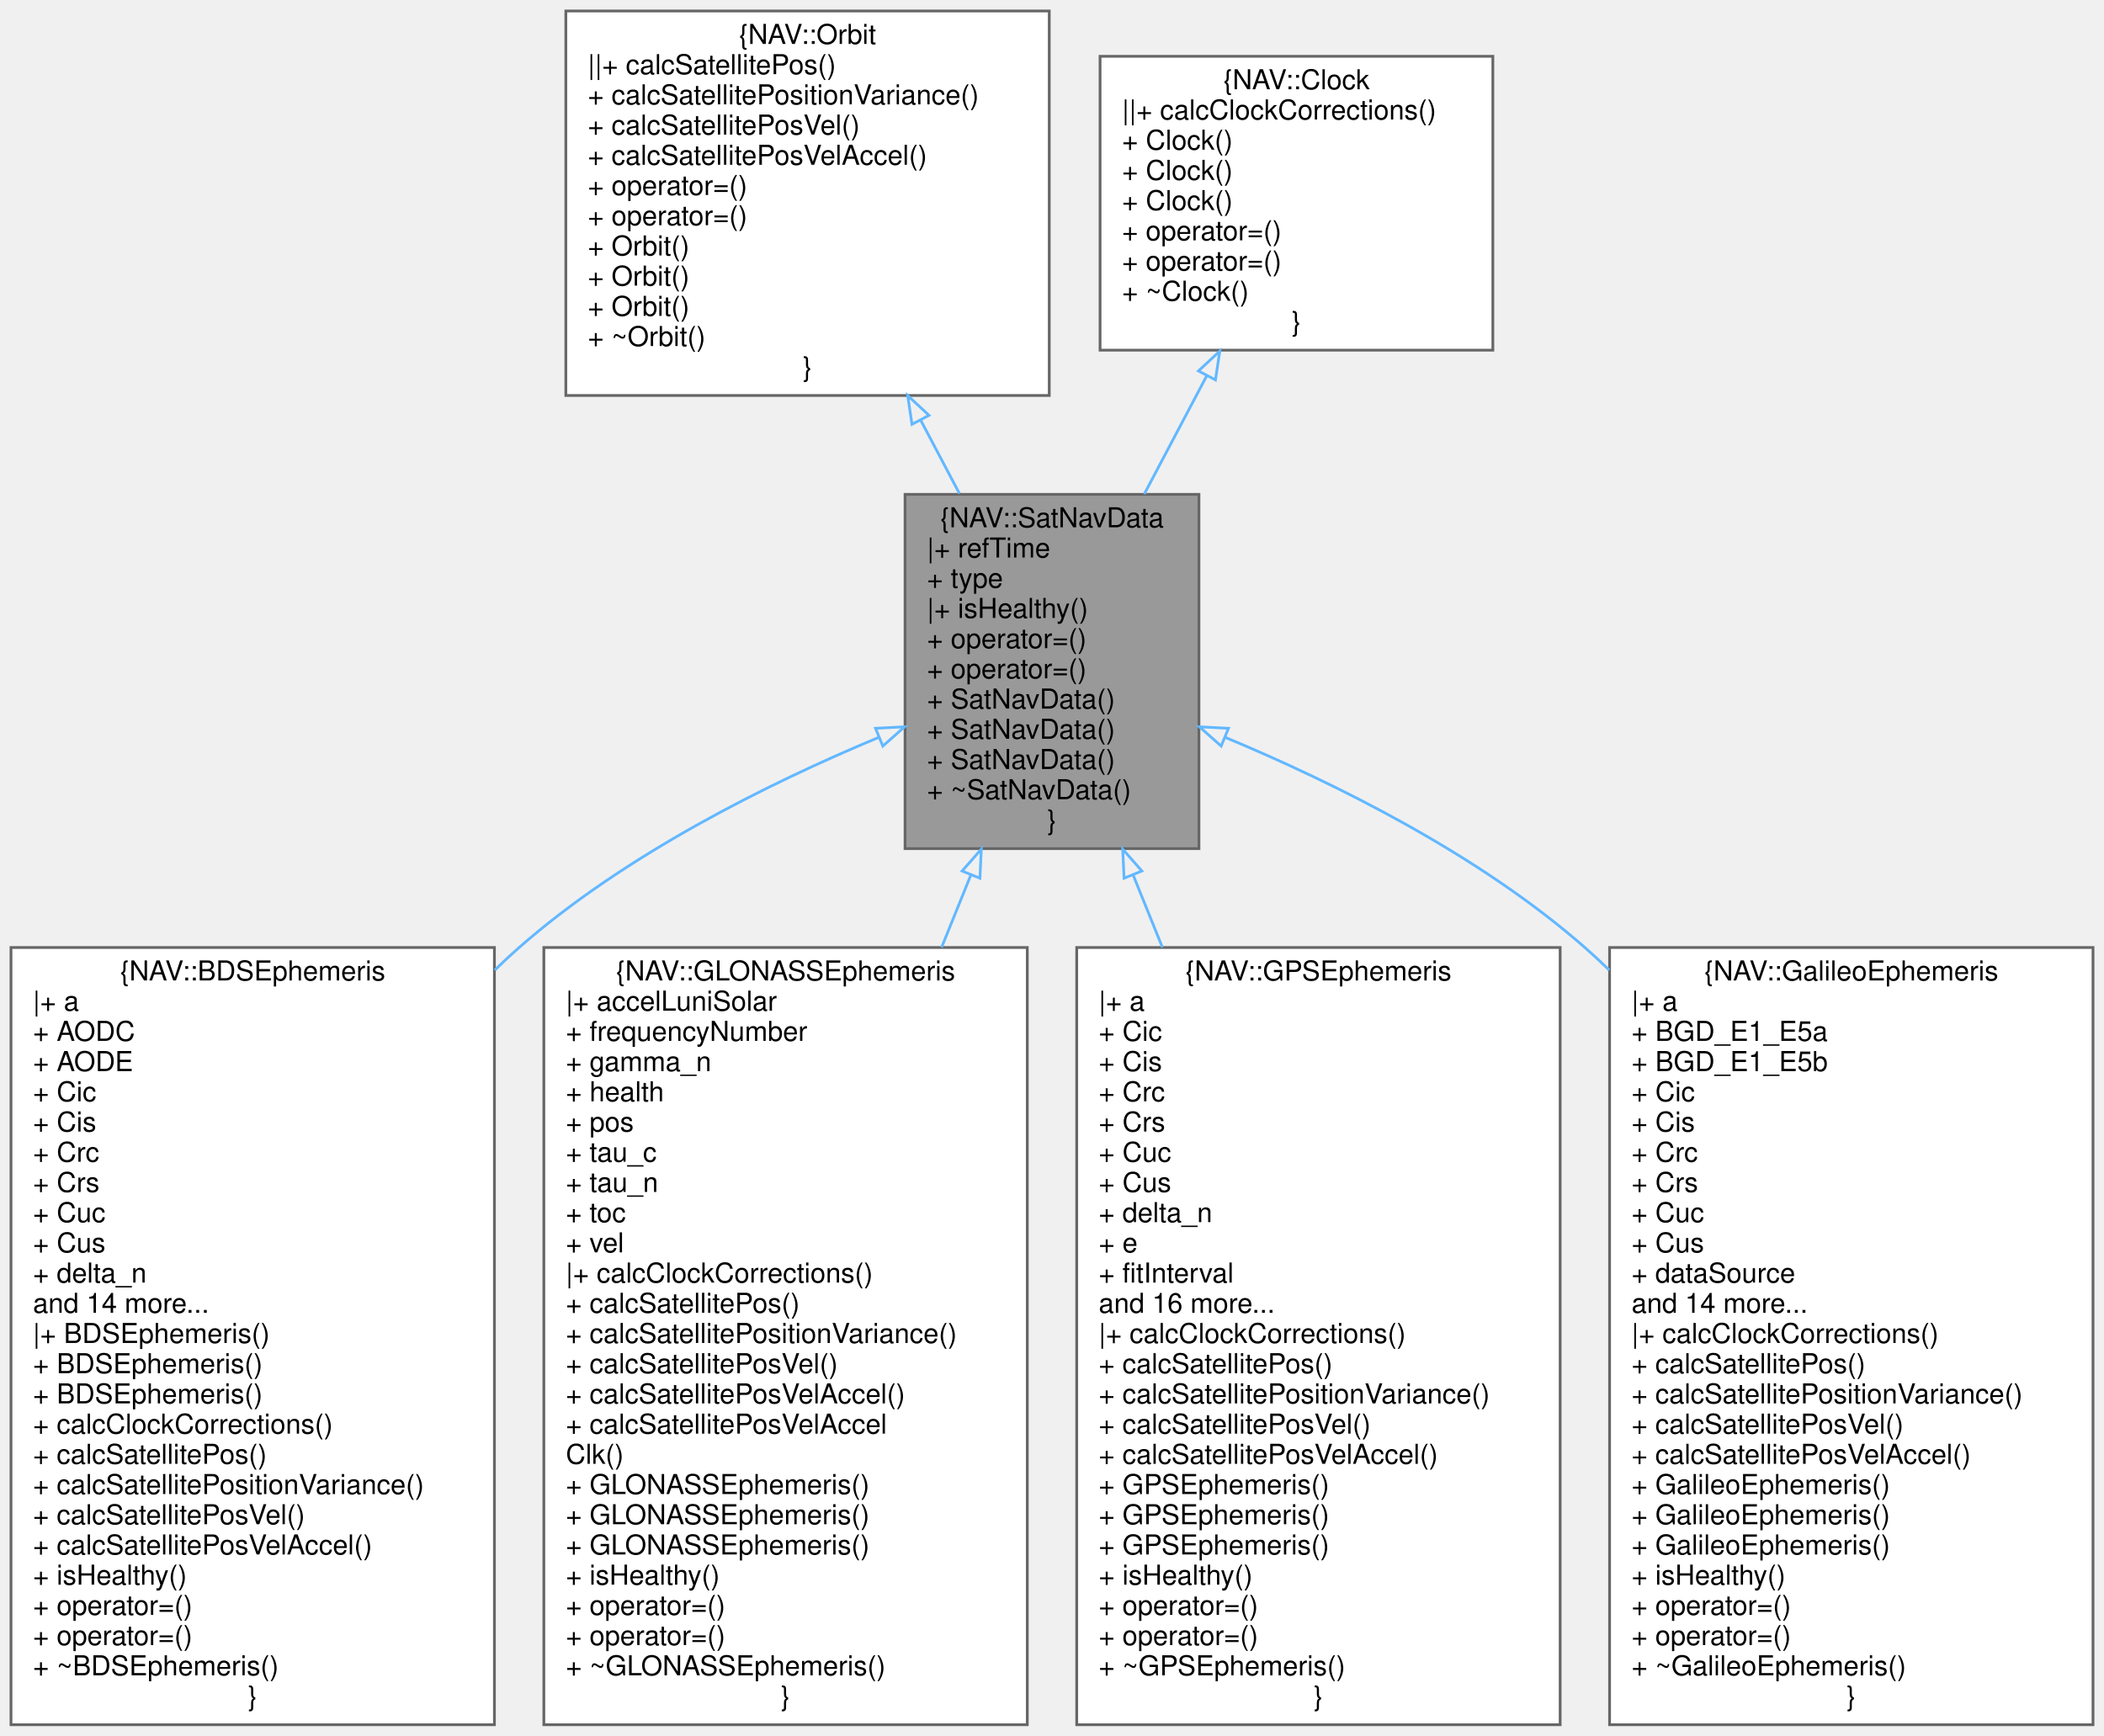
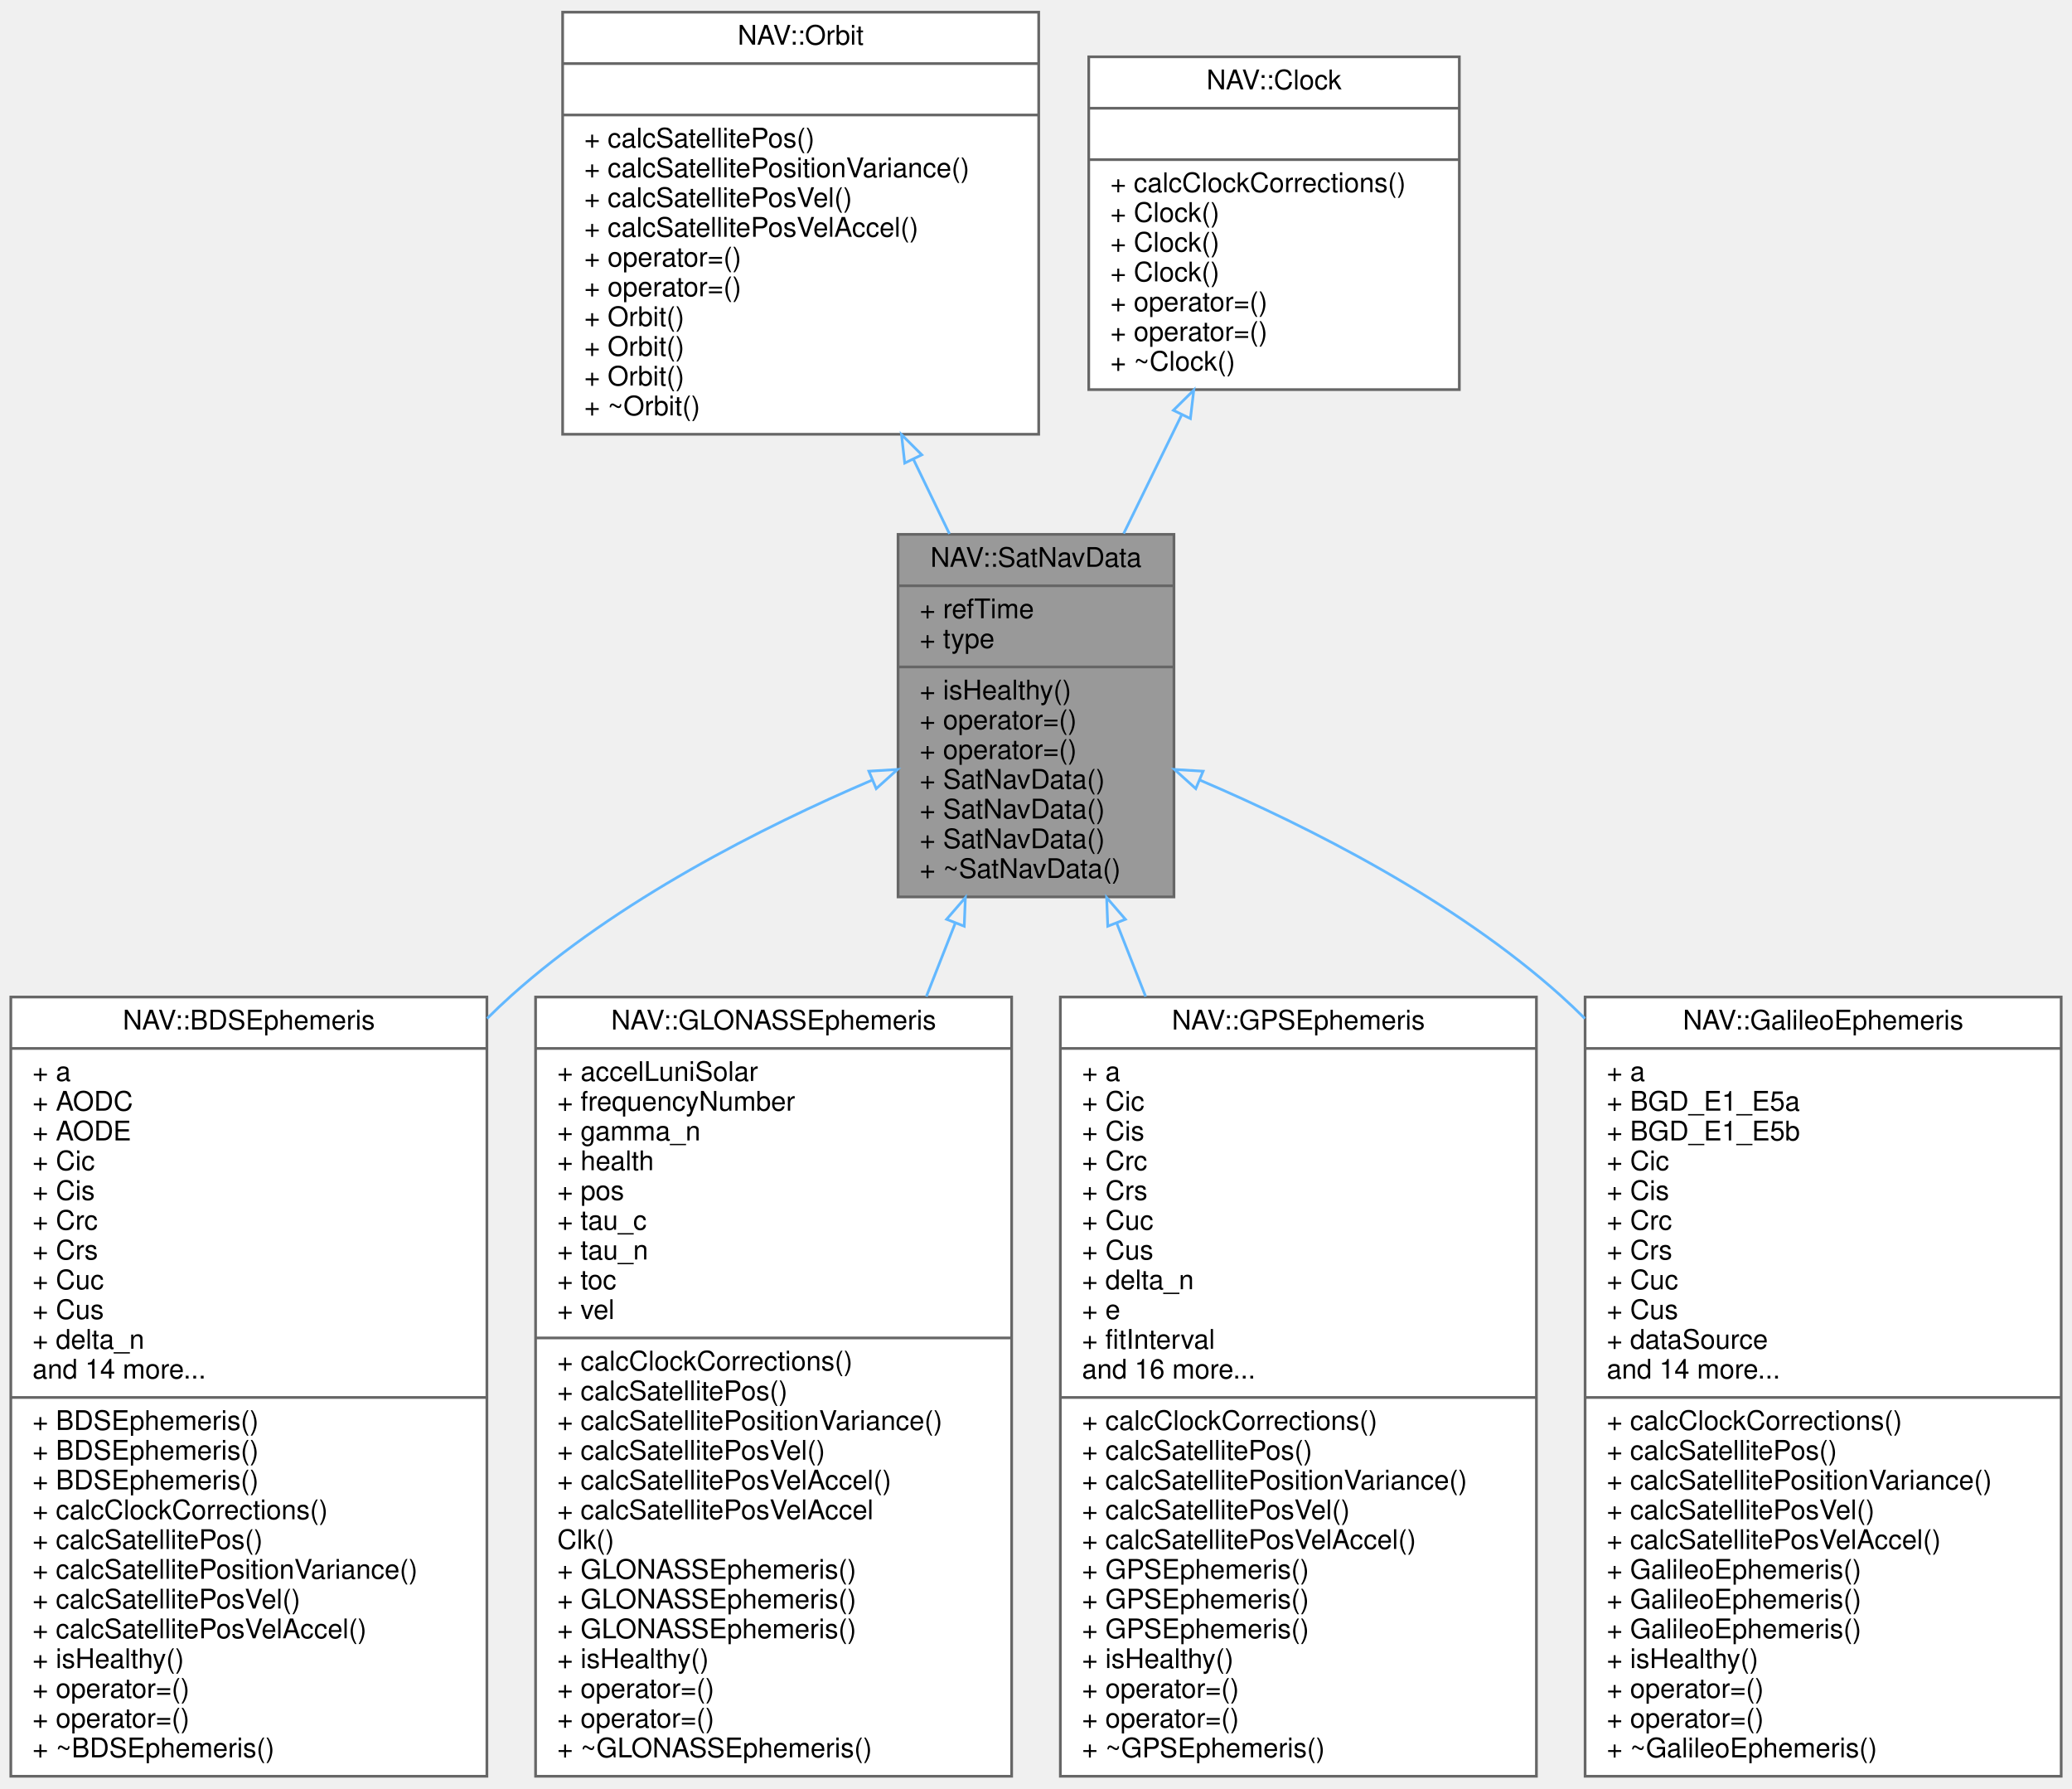
- <svg xmlns="http://www.w3.org/2000/svg" xmlns:xlink="http://www.w3.org/1999/xlink" width="766pt" height="632pt" viewBox="0.00 0.00 766.00 632.00">
-   <g id="graph0" class="graph" transform="scale(1 1) rotate(0) translate(4 628)">
+ <svg xmlns="http://www.w3.org/2000/svg" xmlns:xlink="http://www.w3.org/1999/xlink" width="766pt" height="661pt" viewBox="0.00 0.00 766.00 661.00">
+   <g id="graph0" class="graph" transform="scale(1 1) rotate(0) translate(4 657)">
    <g id="node1" class="node">
      <g id="a_node1">
        <a xlink:title="Satellite Navigation data (to calculate SatNavData and clock)">
-           <polygon fill="#999999" stroke="#666666" points="432.5,-448 325.5,-448 325.5,-319 432.5,-319 432.5,-448" />
-           <text text-anchor="middle" x="379" y="-436" font-family="Helvetica,sans-Serif" font-size="10.00">{NAV::SatNavData</text>
-           <text text-anchor="start" x="333.5" y="-425" font-family="Helvetica,sans-Serif" font-size="10.00">|+ refTime</text>
-           <text text-anchor="start" x="333.5" y="-414" font-family="Helvetica,sans-Serif" font-size="10.00">+ type</text>
-           <text text-anchor="start" x="333.5" y="-403" font-family="Helvetica,sans-Serif" font-size="10.00">|+ isHealthy()</text>
-           <text text-anchor="start" x="333.5" y="-392" font-family="Helvetica,sans-Serif" font-size="10.00">+ operator=()</text>
-           <text text-anchor="start" x="333.5" y="-381" font-family="Helvetica,sans-Serif" font-size="10.00">+ operator=()</text>
-           <text text-anchor="start" x="333.5" y="-370" font-family="Helvetica,sans-Serif" font-size="10.00">+ SatNavData()</text>
-           <text text-anchor="start" x="333.5" y="-359" font-family="Helvetica,sans-Serif" font-size="10.00">+ SatNavData()</text>
-           <text text-anchor="start" x="333.5" y="-348" font-family="Helvetica,sans-Serif" font-size="10.00">+ SatNavData()</text>
-           <text text-anchor="start" x="333.5" y="-337" font-family="Helvetica,sans-Serif" font-size="10.00">+ ~SatNavData()</text>
-           <text text-anchor="middle" x="379" y="-326" font-family="Helvetica,sans-Serif" font-size="10.00">}</text>
+           <polygon fill="#999999" stroke="#666666" points="328,-325.5 328,-459.5 430,-459.5 430,-325.5 328,-325.5" />
+           <text text-anchor="middle" x="379" y="-447.5" font-family="Helvetica,sans-Serif" font-size="10.00">NAV::SatNavData</text>
+           <polyline fill="none" stroke="#666666" points="328,-440.5 430,-440.5 " />
+           <text text-anchor="start" x="336" y="-428.5" font-family="Helvetica,sans-Serif" font-size="10.00">+ refTime</text>
+           <text text-anchor="start" x="336" y="-417.5" font-family="Helvetica,sans-Serif" font-size="10.00">+ type</text>
+           <polyline fill="none" stroke="#666666" points="328,-410.5 430,-410.5 " />
+           <text text-anchor="start" x="336" y="-398.5" font-family="Helvetica,sans-Serif" font-size="10.00">+ isHealthy()</text>
+           <text text-anchor="start" x="336" y="-387.5" font-family="Helvetica,sans-Serif" font-size="10.00">+ operator=()</text>
+           <text text-anchor="start" x="336" y="-376.5" font-family="Helvetica,sans-Serif" font-size="10.00">+ operator=()</text>
+           <text text-anchor="start" x="336" y="-365.5" font-family="Helvetica,sans-Serif" font-size="10.00">+ SatNavData()</text>
+           <text text-anchor="start" x="336" y="-354.5" font-family="Helvetica,sans-Serif" font-size="10.00">+ SatNavData()</text>
+           <text text-anchor="start" x="336" y="-343.5" font-family="Helvetica,sans-Serif" font-size="10.00">+ SatNavData()</text>
+           <text text-anchor="start" x="336" y="-332.5" font-family="Helvetica,sans-Serif" font-size="10.00">+ ~SatNavData()</text>
        </a>
      </g>
    </g>
    <g id="node4" class="node">
      <g id="a_node4">
        <a xlink:href="classNAV_1_1BDSEphemeris.html" target="_top" xlink:title="Broadcasted ephemeris message data.">
-           <polygon fill="white" stroke="#666666" points="176,-283 0,-283 0,0 176,0 176,-283" />
-           <text text-anchor="middle" x="88" y="-271" font-family="Helvetica,sans-Serif" font-size="10.00">{NAV::BDSEphemeris</text>
-           <text text-anchor="start" x="8" y="-260" font-family="Helvetica,sans-Serif" font-size="10.00">|+ a</text>
-           <text text-anchor="start" x="8" y="-249" font-family="Helvetica,sans-Serif" font-size="10.00">+ AODC</text>
-           <text text-anchor="start" x="8" y="-238" font-family="Helvetica,sans-Serif" font-size="10.00">+ AODE</text>
-           <text text-anchor="start" x="8" y="-227" font-family="Helvetica,sans-Serif" font-size="10.00">+ Cic</text>
-           <text text-anchor="start" x="8" y="-216" font-family="Helvetica,sans-Serif" font-size="10.00">+ Cis</text>
-           <text text-anchor="start" x="8" y="-205" font-family="Helvetica,sans-Serif" font-size="10.00">+ Crc</text>
-           <text text-anchor="start" x="8" y="-194" font-family="Helvetica,sans-Serif" font-size="10.00">+ Crs</text>
-           <text text-anchor="start" x="8" y="-183" font-family="Helvetica,sans-Serif" font-size="10.00">+ Cuc</text>
-           <text text-anchor="start" x="8" y="-172" font-family="Helvetica,sans-Serif" font-size="10.00">+ Cus</text>
-           <text text-anchor="start" x="8" y="-161" font-family="Helvetica,sans-Serif" font-size="10.00">+ delta_n</text>
-           <text text-anchor="start" x="8" y="-150" font-family="Helvetica,sans-Serif" font-size="10.00">and 14 more...</text>
-           <text text-anchor="start" x="8" y="-139" font-family="Helvetica,sans-Serif" font-size="10.00">|+ BDSEphemeris()</text>
-           <text text-anchor="start" x="8" y="-128" font-family="Helvetica,sans-Serif" font-size="10.00">+ BDSEphemeris()</text>
-           <text text-anchor="start" x="8" y="-117" font-family="Helvetica,sans-Serif" font-size="10.00">+ BDSEphemeris()</text>
-           <text text-anchor="start" x="8" y="-106" font-family="Helvetica,sans-Serif" font-size="10.00">+ calcClockCorrections()</text>
-           <text text-anchor="start" x="8" y="-95" font-family="Helvetica,sans-Serif" font-size="10.00">+ calcSatellitePos()</text>
-           <text text-anchor="start" x="8" y="-84" font-family="Helvetica,sans-Serif" font-size="10.00">+ calcSatellitePositionVariance()</text>
-           <text text-anchor="start" x="8" y="-73" font-family="Helvetica,sans-Serif" font-size="10.00">+ calcSatellitePosVel()</text>
-           <text text-anchor="start" x="8" y="-62" font-family="Helvetica,sans-Serif" font-size="10.00">+ calcSatellitePosVelAccel()</text>
-           <text text-anchor="start" x="8" y="-51" font-family="Helvetica,sans-Serif" font-size="10.00">+ isHealthy()</text>
-           <text text-anchor="start" x="8" y="-40" font-family="Helvetica,sans-Serif" font-size="10.00">+ operator=()</text>
-           <text text-anchor="start" x="8" y="-29" font-family="Helvetica,sans-Serif" font-size="10.00">+ operator=()</text>
-           <text text-anchor="start" x="8" y="-18" font-family="Helvetica,sans-Serif" font-size="10.00">+ ~BDSEphemeris()</text>
-           <text text-anchor="middle" x="88" y="-7" font-family="Helvetica,sans-Serif" font-size="10.00">}</text>
+           <polygon fill="white" stroke="#666666" points="0,-0.5 0,-288.5 176,-288.5 176,-0.5 0,-0.5" />
+           <text text-anchor="middle" x="88" y="-276.5" font-family="Helvetica,sans-Serif" font-size="10.00">NAV::BDSEphemeris</text>
+           <polyline fill="none" stroke="#666666" points="0,-269.5 176,-269.5 " />
+           <text text-anchor="start" x="8" y="-257.5" font-family="Helvetica,sans-Serif" font-size="10.00">+ a</text>
+           <text text-anchor="start" x="8" y="-246.5" font-family="Helvetica,sans-Serif" font-size="10.00">+ AODC</text>
+           <text text-anchor="start" x="8" y="-235.5" font-family="Helvetica,sans-Serif" font-size="10.00">+ AODE</text>
+           <text text-anchor="start" x="8" y="-224.5" font-family="Helvetica,sans-Serif" font-size="10.00">+ Cic</text>
+           <text text-anchor="start" x="8" y="-213.5" font-family="Helvetica,sans-Serif" font-size="10.00">+ Cis</text>
+           <text text-anchor="start" x="8" y="-202.5" font-family="Helvetica,sans-Serif" font-size="10.00">+ Crc</text>
+           <text text-anchor="start" x="8" y="-191.5" font-family="Helvetica,sans-Serif" font-size="10.00">+ Crs</text>
+           <text text-anchor="start" x="8" y="-180.5" font-family="Helvetica,sans-Serif" font-size="10.00">+ Cuc</text>
+           <text text-anchor="start" x="8" y="-169.5" font-family="Helvetica,sans-Serif" font-size="10.00">+ Cus</text>
+           <text text-anchor="start" x="8" y="-158.5" font-family="Helvetica,sans-Serif" font-size="10.00">+ delta_n</text>
+           <text text-anchor="start" x="8" y="-147.5" font-family="Helvetica,sans-Serif" font-size="10.00">and 14 more...</text>
+           <polyline fill="none" stroke="#666666" points="0,-140.5 176,-140.5 " />
+           <text text-anchor="start" x="8" y="-128.5" font-family="Helvetica,sans-Serif" font-size="10.00">+ BDSEphemeris()</text>
+           <text text-anchor="start" x="8" y="-117.5" font-family="Helvetica,sans-Serif" font-size="10.00">+ BDSEphemeris()</text>
+           <text text-anchor="start" x="8" y="-106.5" font-family="Helvetica,sans-Serif" font-size="10.00">+ BDSEphemeris()</text>
+           <text text-anchor="start" x="8" y="-95.5" font-family="Helvetica,sans-Serif" font-size="10.00">+ calcClockCorrections()</text>
+           <text text-anchor="start" x="8" y="-84.5" font-family="Helvetica,sans-Serif" font-size="10.00">+ calcSatellitePos()</text>
+           <text text-anchor="start" x="8" y="-73.5" font-family="Helvetica,sans-Serif" font-size="10.00">+ calcSatellitePositionVariance()</text>
+           <text text-anchor="start" x="8" y="-62.5" font-family="Helvetica,sans-Serif" font-size="10.00">+ calcSatellitePosVel()</text>
+           <text text-anchor="start" x="8" y="-51.5" font-family="Helvetica,sans-Serif" font-size="10.00">+ calcSatellitePosVelAccel()</text>
+           <text text-anchor="start" x="8" y="-40.5" font-family="Helvetica,sans-Serif" font-size="10.00">+ isHealthy()</text>
+           <text text-anchor="start" x="8" y="-29.5" font-family="Helvetica,sans-Serif" font-size="10.00">+ operator=()</text>
+           <text text-anchor="start" x="8" y="-18.5" font-family="Helvetica,sans-Serif" font-size="10.00">+ operator=()</text>
+           <text text-anchor="start" x="8" y="-7.5" font-family="Helvetica,sans-Serif" font-size="10.00">+ ~BDSEphemeris()</text>
        </a>
      </g>
    </g>
    <g id="edge3" class="edge">
-       <path fill="none" stroke="#63b8ff" d="M315.84,-359.48C275.39,-342.59 223.46,-316.74 185,-283 181.99,-280.36 179.03,-277.61 176.12,-274.76" />
-       <polygon fill="none" stroke="#63b8ff" points="314.75,-362.81 325.33,-363.36 317.41,-356.34 314.75,-362.81" />
+       <path fill="none" stroke="#63b8ff" d="M318.49,-368.71C277.63,-351.24 224.19,-324.16 185,-289 181.98,-286.29 179.01,-283.47 176.08,-280.55" />
+       <polygon fill="none" stroke="#63b8ff" points="317.22,-371.97 327.8,-372.61 319.93,-365.52 317.22,-371.97" />
    </g>
    <g id="node5" class="node">
      <g id="a_node5">
        <a xlink:href="classNAV_1_1GLONASSEphemeris.html" target="_top" xlink:title="Broadcasted ephemeris message data.">
-           <polygon fill="white" stroke="#666666" points="370,-283 194,-283 194,0 370,0 370,-283" />
-           <text text-anchor="middle" x="282" y="-271" font-family="Helvetica,sans-Serif" font-size="10.00">{NAV::GLONASSEphemeris</text>
-           <text text-anchor="start" x="202" y="-260" font-family="Helvetica,sans-Serif" font-size="10.00">|+ accelLuniSolar</text>
-           <text text-anchor="start" x="202" y="-249" font-family="Helvetica,sans-Serif" font-size="10.00">+ frequencyNumber</text>
-           <text text-anchor="start" x="202" y="-238" font-family="Helvetica,sans-Serif" font-size="10.00">+ gamma_n</text>
-           <text text-anchor="start" x="202" y="-227" font-family="Helvetica,sans-Serif" font-size="10.00">+ health</text>
-           <text text-anchor="start" x="202" y="-216" font-family="Helvetica,sans-Serif" font-size="10.00">+ pos</text>
-           <text text-anchor="start" x="202" y="-205" font-family="Helvetica,sans-Serif" font-size="10.00">+ tau_c</text>
-           <text text-anchor="start" x="202" y="-194" font-family="Helvetica,sans-Serif" font-size="10.00">+ tau_n</text>
-           <text text-anchor="start" x="202" y="-183" font-family="Helvetica,sans-Serif" font-size="10.00">+ toc</text>
-           <text text-anchor="start" x="202" y="-172" font-family="Helvetica,sans-Serif" font-size="10.00">+ vel</text>
-           <text text-anchor="start" x="202" y="-161" font-family="Helvetica,sans-Serif" font-size="10.00">|+ calcClockCorrections()</text>
-           <text text-anchor="start" x="202" y="-150" font-family="Helvetica,sans-Serif" font-size="10.00">+ calcSatellitePos()</text>
-           <text text-anchor="start" x="202" y="-139" font-family="Helvetica,sans-Serif" font-size="10.00">+ calcSatellitePositionVariance()</text>
-           <text text-anchor="start" x="202" y="-128" font-family="Helvetica,sans-Serif" font-size="10.00">+ calcSatellitePosVel()</text>
-           <text text-anchor="start" x="202" y="-117" font-family="Helvetica,sans-Serif" font-size="10.00">+ calcSatellitePosVelAccel()</text>
-           <text text-anchor="start" x="202" y="-106" font-family="Helvetica,sans-Serif" font-size="10.00">+ calcSatellitePosVelAccel</text>
-           <text text-anchor="start" x="202" y="-95" font-family="Helvetica,sans-Serif" font-size="10.00">Clk()</text>
-           <text text-anchor="start" x="202" y="-84" font-family="Helvetica,sans-Serif" font-size="10.00">+ GLONASSEphemeris()</text>
-           <text text-anchor="start" x="202" y="-73" font-family="Helvetica,sans-Serif" font-size="10.00">+ GLONASSEphemeris()</text>
-           <text text-anchor="start" x="202" y="-62" font-family="Helvetica,sans-Serif" font-size="10.00">+ GLONASSEphemeris()</text>
-           <text text-anchor="start" x="202" y="-51" font-family="Helvetica,sans-Serif" font-size="10.00">+ isHealthy()</text>
-           <text text-anchor="start" x="202" y="-40" font-family="Helvetica,sans-Serif" font-size="10.00">+ operator=()</text>
-           <text text-anchor="start" x="202" y="-29" font-family="Helvetica,sans-Serif" font-size="10.00">+ operator=()</text>
-           <text text-anchor="start" x="202" y="-18" font-family="Helvetica,sans-Serif" font-size="10.00">+ ~GLONASSEphemeris()</text>
-           <text text-anchor="middle" x="282" y="-7" font-family="Helvetica,sans-Serif" font-size="10.00">}</text>
+           <polygon fill="white" stroke="#666666" points="194,-0.5 194,-288.5 370,-288.5 370,-0.5 194,-0.5" />
+           <text text-anchor="middle" x="282" y="-276.5" font-family="Helvetica,sans-Serif" font-size="10.00">NAV::GLONASSEphemeris</text>
+           <polyline fill="none" stroke="#666666" points="194,-269.5 370,-269.5 " />
+           <text text-anchor="start" x="202" y="-257.5" font-family="Helvetica,sans-Serif" font-size="10.00">+ accelLuniSolar</text>
+           <text text-anchor="start" x="202" y="-246.5" font-family="Helvetica,sans-Serif" font-size="10.00">+ frequencyNumber</text>
+           <text text-anchor="start" x="202" y="-235.5" font-family="Helvetica,sans-Serif" font-size="10.00">+ gamma_n</text>
+           <text text-anchor="start" x="202" y="-224.5" font-family="Helvetica,sans-Serif" font-size="10.00">+ health</text>
+           <text text-anchor="start" x="202" y="-213.5" font-family="Helvetica,sans-Serif" font-size="10.00">+ pos</text>
+           <text text-anchor="start" x="202" y="-202.5" font-family="Helvetica,sans-Serif" font-size="10.00">+ tau_c</text>
+           <text text-anchor="start" x="202" y="-191.5" font-family="Helvetica,sans-Serif" font-size="10.00">+ tau_n</text>
+           <text text-anchor="start" x="202" y="-180.5" font-family="Helvetica,sans-Serif" font-size="10.00">+ toc</text>
+           <text text-anchor="start" x="202" y="-169.5" font-family="Helvetica,sans-Serif" font-size="10.00">+ vel</text>
+           <polyline fill="none" stroke="#666666" points="194,-162.5 370,-162.5 " />
+           <text text-anchor="start" x="202" y="-150.5" font-family="Helvetica,sans-Serif" font-size="10.00">+ calcClockCorrections()</text>
+           <text text-anchor="start" x="202" y="-139.5" font-family="Helvetica,sans-Serif" font-size="10.00">+ calcSatellitePos()</text>
+           <text text-anchor="start" x="202" y="-128.5" font-family="Helvetica,sans-Serif" font-size="10.00">+ calcSatellitePositionVariance()</text>
+           <text text-anchor="start" x="202" y="-117.5" font-family="Helvetica,sans-Serif" font-size="10.00">+ calcSatellitePosVel()</text>
+           <text text-anchor="start" x="202" y="-106.5" font-family="Helvetica,sans-Serif" font-size="10.00">+ calcSatellitePosVelAccel()</text>
+           <text text-anchor="start" x="202" y="-95.5" font-family="Helvetica,sans-Serif" font-size="10.00">+ calcSatellitePosVelAccel</text>
+           <text text-anchor="start" x="202" y="-84.5" font-family="Helvetica,sans-Serif" font-size="10.00">Clk()</text>
+           <text text-anchor="start" x="202" y="-73.5" font-family="Helvetica,sans-Serif" font-size="10.00">+ GLONASSEphemeris()</text>
+           <text text-anchor="start" x="202" y="-62.5" font-family="Helvetica,sans-Serif" font-size="10.00">+ GLONASSEphemeris()</text>
+           <text text-anchor="start" x="202" y="-51.5" font-family="Helvetica,sans-Serif" font-size="10.00">+ GLONASSEphemeris()</text>
+           <text text-anchor="start" x="202" y="-40.5" font-family="Helvetica,sans-Serif" font-size="10.00">+ isHealthy()</text>
+           <text text-anchor="start" x="202" y="-29.5" font-family="Helvetica,sans-Serif" font-size="10.00">+ operator=()</text>
+           <text text-anchor="start" x="202" y="-18.5" font-family="Helvetica,sans-Serif" font-size="10.00">+ operator=()</text>
+           <text text-anchor="start" x="202" y="-7.5" font-family="Helvetica,sans-Serif" font-size="10.00">+ ~GLONASSEphemeris()</text>
        </a>
      </g>
    </g>
    <g id="edge4" class="edge">
-       <path fill="none" stroke="#63b8ff" d="M349.46,-309.41C346.03,-300.93 342.45,-292.07 338.81,-283.06" />
-       <polygon fill="none" stroke="#63b8ff" points="346.27,-310.85 353.26,-318.81 352.76,-308.23 346.27,-310.85" />
+       <path fill="none" stroke="#63b8ff" d="M349.19,-315.9C345.73,-307.13 342.12,-297.98 338.46,-288.68" />
+       <polygon fill="none" stroke="#63b8ff" points="345.95,-317.23 352.88,-325.25 352.47,-314.67 345.95,-317.23" />
    </g>
    <g id="node6" class="node">
      <g id="a_node6">
        <a xlink:href="classNAV_1_1GPSEphemeris.html" target="_top" xlink:title="Broadcasted ephemeris message data.">
-           <polygon fill="white" stroke="#666666" points="564,-283 388,-283 388,0 564,0 564,-283" />
-           <text text-anchor="middle" x="476" y="-271" font-family="Helvetica,sans-Serif" font-size="10.00">{NAV::GPSEphemeris</text>
-           <text text-anchor="start" x="396" y="-260" font-family="Helvetica,sans-Serif" font-size="10.00">|+ a</text>
-           <text text-anchor="start" x="396" y="-249" font-family="Helvetica,sans-Serif" font-size="10.00">+ Cic</text>
-           <text text-anchor="start" x="396" y="-238" font-family="Helvetica,sans-Serif" font-size="10.00">+ Cis</text>
-           <text text-anchor="start" x="396" y="-227" font-family="Helvetica,sans-Serif" font-size="10.00">+ Crc</text>
-           <text text-anchor="start" x="396" y="-216" font-family="Helvetica,sans-Serif" font-size="10.00">+ Crs</text>
-           <text text-anchor="start" x="396" y="-205" font-family="Helvetica,sans-Serif" font-size="10.00">+ Cuc</text>
-           <text text-anchor="start" x="396" y="-194" font-family="Helvetica,sans-Serif" font-size="10.00">+ Cus</text>
-           <text text-anchor="start" x="396" y="-183" font-family="Helvetica,sans-Serif" font-size="10.00">+ delta_n</text>
-           <text text-anchor="start" x="396" y="-172" font-family="Helvetica,sans-Serif" font-size="10.00">+ e</text>
-           <text text-anchor="start" x="396" y="-161" font-family="Helvetica,sans-Serif" font-size="10.00">+ fitInterval</text>
-           <text text-anchor="start" x="396" y="-150" font-family="Helvetica,sans-Serif" font-size="10.00">and 16 more...</text>
-           <text text-anchor="start" x="396" y="-139" font-family="Helvetica,sans-Serif" font-size="10.00">|+ calcClockCorrections()</text>
-           <text text-anchor="start" x="396" y="-128" font-family="Helvetica,sans-Serif" font-size="10.00">+ calcSatellitePos()</text>
-           <text text-anchor="start" x="396" y="-117" font-family="Helvetica,sans-Serif" font-size="10.00">+ calcSatellitePositionVariance()</text>
-           <text text-anchor="start" x="396" y="-106" font-family="Helvetica,sans-Serif" font-size="10.00">+ calcSatellitePosVel()</text>
-           <text text-anchor="start" x="396" y="-95" font-family="Helvetica,sans-Serif" font-size="10.00">+ calcSatellitePosVelAccel()</text>
-           <text text-anchor="start" x="396" y="-84" font-family="Helvetica,sans-Serif" font-size="10.00">+ GPSEphemeris()</text>
-           <text text-anchor="start" x="396" y="-73" font-family="Helvetica,sans-Serif" font-size="10.00">+ GPSEphemeris()</text>
-           <text text-anchor="start" x="396" y="-62" font-family="Helvetica,sans-Serif" font-size="10.00">+ GPSEphemeris()</text>
-           <text text-anchor="start" x="396" y="-51" font-family="Helvetica,sans-Serif" font-size="10.00">+ isHealthy()</text>
-           <text text-anchor="start" x="396" y="-40" font-family="Helvetica,sans-Serif" font-size="10.00">+ operator=()</text>
-           <text text-anchor="start" x="396" y="-29" font-family="Helvetica,sans-Serif" font-size="10.00">+ operator=()</text>
-           <text text-anchor="start" x="396" y="-18" font-family="Helvetica,sans-Serif" font-size="10.00">+ ~GPSEphemeris()</text>
-           <text text-anchor="middle" x="476" y="-7" font-family="Helvetica,sans-Serif" font-size="10.00">}</text>
+           <polygon fill="white" stroke="#666666" points="388,-0.5 388,-288.5 564,-288.5 564,-0.5 388,-0.5" />
+           <text text-anchor="middle" x="476" y="-276.5" font-family="Helvetica,sans-Serif" font-size="10.00">NAV::GPSEphemeris</text>
+           <polyline fill="none" stroke="#666666" points="388,-269.5 564,-269.5 " />
+           <text text-anchor="start" x="396" y="-257.5" font-family="Helvetica,sans-Serif" font-size="10.00">+ a</text>
+           <text text-anchor="start" x="396" y="-246.5" font-family="Helvetica,sans-Serif" font-size="10.00">+ Cic</text>
+           <text text-anchor="start" x="396" y="-235.5" font-family="Helvetica,sans-Serif" font-size="10.00">+ Cis</text>
+           <text text-anchor="start" x="396" y="-224.5" font-family="Helvetica,sans-Serif" font-size="10.00">+ Crc</text>
+           <text text-anchor="start" x="396" y="-213.5" font-family="Helvetica,sans-Serif" font-size="10.00">+ Crs</text>
+           <text text-anchor="start" x="396" y="-202.5" font-family="Helvetica,sans-Serif" font-size="10.00">+ Cuc</text>
+           <text text-anchor="start" x="396" y="-191.5" font-family="Helvetica,sans-Serif" font-size="10.00">+ Cus</text>
+           <text text-anchor="start" x="396" y="-180.5" font-family="Helvetica,sans-Serif" font-size="10.00">+ delta_n</text>
+           <text text-anchor="start" x="396" y="-169.5" font-family="Helvetica,sans-Serif" font-size="10.00">+ e</text>
+           <text text-anchor="start" x="396" y="-158.5" font-family="Helvetica,sans-Serif" font-size="10.00">+ fitInterval</text>
+           <text text-anchor="start" x="396" y="-147.5" font-family="Helvetica,sans-Serif" font-size="10.00">and 16 more...</text>
+           <polyline fill="none" stroke="#666666" points="388,-140.5 564,-140.5 " />
+           <text text-anchor="start" x="396" y="-128.5" font-family="Helvetica,sans-Serif" font-size="10.00">+ calcClockCorrections()</text>
+           <text text-anchor="start" x="396" y="-117.5" font-family="Helvetica,sans-Serif" font-size="10.00">+ calcSatellitePos()</text>
+           <text text-anchor="start" x="396" y="-106.5" font-family="Helvetica,sans-Serif" font-size="10.00">+ calcSatellitePositionVariance()</text>
+           <text text-anchor="start" x="396" y="-95.5" font-family="Helvetica,sans-Serif" font-size="10.00">+ calcSatellitePosVel()</text>
+           <text text-anchor="start" x="396" y="-84.5" font-family="Helvetica,sans-Serif" font-size="10.00">+ calcSatellitePosVelAccel()</text>
+           <text text-anchor="start" x="396" y="-73.5" font-family="Helvetica,sans-Serif" font-size="10.00">+ GPSEphemeris()</text>
+           <text text-anchor="start" x="396" y="-62.5" font-family="Helvetica,sans-Serif" font-size="10.00">+ GPSEphemeris()</text>
+           <text text-anchor="start" x="396" y="-51.5" font-family="Helvetica,sans-Serif" font-size="10.00">+ GPSEphemeris()</text>
+           <text text-anchor="start" x="396" y="-40.5" font-family="Helvetica,sans-Serif" font-size="10.00">+ isHealthy()</text>
+           <text text-anchor="start" x="396" y="-29.5" font-family="Helvetica,sans-Serif" font-size="10.00">+ operator=()</text>
+           <text text-anchor="start" x="396" y="-18.5" font-family="Helvetica,sans-Serif" font-size="10.00">+ operator=()</text>
+           <text text-anchor="start" x="396" y="-7.5" font-family="Helvetica,sans-Serif" font-size="10.00">+ ~GPSEphemeris()</text>
        </a>
      </g>
    </g>
    <g id="edge5" class="edge">
-       <path fill="none" stroke="#63b8ff" d="M408.54,-309.41C411.97,-300.93 415.55,-292.07 419.19,-283.06" />
-       <polygon fill="none" stroke="#63b8ff" points="405.24,-308.23 404.74,-318.81 411.73,-310.85 405.24,-308.23" />
+       <path fill="none" stroke="#63b8ff" d="M408.81,-315.9C412.27,-307.13 415.88,-297.98 419.54,-288.68" />
+       <polygon fill="none" stroke="#63b8ff" points="405.53,-314.67 405.12,-325.25 412.05,-317.23 405.53,-314.67" />
    </g>
    <g id="node7" class="node">
      <g id="a_node7">
        <a xlink:href="classNAV_1_1GalileoEphemeris.html" target="_top" xlink:title="Broadcasted ephemeris message data.">
-           <polygon fill="white" stroke="#666666" points="758,-283 582,-283 582,0 758,0 758,-283" />
-           <text text-anchor="middle" x="670" y="-271" font-family="Helvetica,sans-Serif" font-size="10.00">{NAV::GalileoEphemeris</text>
-           <text text-anchor="start" x="590" y="-260" font-family="Helvetica,sans-Serif" font-size="10.00">|+ a</text>
-           <text text-anchor="start" x="590" y="-249" font-family="Helvetica,sans-Serif" font-size="10.00">+ BGD_E1_E5a</text>
-           <text text-anchor="start" x="590" y="-238" font-family="Helvetica,sans-Serif" font-size="10.00">+ BGD_E1_E5b</text>
-           <text text-anchor="start" x="590" y="-227" font-family="Helvetica,sans-Serif" font-size="10.00">+ Cic</text>
-           <text text-anchor="start" x="590" y="-216" font-family="Helvetica,sans-Serif" font-size="10.00">+ Cis</text>
-           <text text-anchor="start" x="590" y="-205" font-family="Helvetica,sans-Serif" font-size="10.00">+ Crc</text>
-           <text text-anchor="start" x="590" y="-194" font-family="Helvetica,sans-Serif" font-size="10.00">+ Crs</text>
-           <text text-anchor="start" x="590" y="-183" font-family="Helvetica,sans-Serif" font-size="10.00">+ Cuc</text>
-           <text text-anchor="start" x="590" y="-172" font-family="Helvetica,sans-Serif" font-size="10.00">+ Cus</text>
-           <text text-anchor="start" x="590" y="-161" font-family="Helvetica,sans-Serif" font-size="10.00">+ dataSource</text>
-           <text text-anchor="start" x="590" y="-150" font-family="Helvetica,sans-Serif" font-size="10.00">and 14 more...</text>
-           <text text-anchor="start" x="590" y="-139" font-family="Helvetica,sans-Serif" font-size="10.00">|+ calcClockCorrections()</text>
-           <text text-anchor="start" x="590" y="-128" font-family="Helvetica,sans-Serif" font-size="10.00">+ calcSatellitePos()</text>
-           <text text-anchor="start" x="590" y="-117" font-family="Helvetica,sans-Serif" font-size="10.00">+ calcSatellitePositionVariance()</text>
-           <text text-anchor="start" x="590" y="-106" font-family="Helvetica,sans-Serif" font-size="10.00">+ calcSatellitePosVel()</text>
-           <text text-anchor="start" x="590" y="-95" font-family="Helvetica,sans-Serif" font-size="10.00">+ calcSatellitePosVelAccel()</text>
-           <text text-anchor="start" x="590" y="-84" font-family="Helvetica,sans-Serif" font-size="10.00">+ GalileoEphemeris()</text>
-           <text text-anchor="start" x="590" y="-73" font-family="Helvetica,sans-Serif" font-size="10.00">+ GalileoEphemeris()</text>
-           <text text-anchor="start" x="590" y="-62" font-family="Helvetica,sans-Serif" font-size="10.00">+ GalileoEphemeris()</text>
-           <text text-anchor="start" x="590" y="-51" font-family="Helvetica,sans-Serif" font-size="10.00">+ isHealthy()</text>
-           <text text-anchor="start" x="590" y="-40" font-family="Helvetica,sans-Serif" font-size="10.00">+ operator=()</text>
-           <text text-anchor="start" x="590" y="-29" font-family="Helvetica,sans-Serif" font-size="10.00">+ operator=()</text>
-           <text text-anchor="start" x="590" y="-18" font-family="Helvetica,sans-Serif" font-size="10.00">+ ~GalileoEphemeris()</text>
-           <text text-anchor="middle" x="670" y="-7" font-family="Helvetica,sans-Serif" font-size="10.00">}</text>
+           <polygon fill="white" stroke="#666666" points="582,-0.5 582,-288.5 758,-288.5 758,-0.5 582,-0.5" />
+           <text text-anchor="middle" x="670" y="-276.5" font-family="Helvetica,sans-Serif" font-size="10.00">NAV::GalileoEphemeris</text>
+           <polyline fill="none" stroke="#666666" points="582,-269.5 758,-269.5 " />
+           <text text-anchor="start" x="590" y="-257.5" font-family="Helvetica,sans-Serif" font-size="10.00">+ a</text>
+           <text text-anchor="start" x="590" y="-246.5" font-family="Helvetica,sans-Serif" font-size="10.00">+ BGD_E1_E5a</text>
+           <text text-anchor="start" x="590" y="-235.5" font-family="Helvetica,sans-Serif" font-size="10.00">+ BGD_E1_E5b</text>
+           <text text-anchor="start" x="590" y="-224.5" font-family="Helvetica,sans-Serif" font-size="10.00">+ Cic</text>
+           <text text-anchor="start" x="590" y="-213.5" font-family="Helvetica,sans-Serif" font-size="10.00">+ Cis</text>
+           <text text-anchor="start" x="590" y="-202.5" font-family="Helvetica,sans-Serif" font-size="10.00">+ Crc</text>
+           <text text-anchor="start" x="590" y="-191.5" font-family="Helvetica,sans-Serif" font-size="10.00">+ Crs</text>
+           <text text-anchor="start" x="590" y="-180.5" font-family="Helvetica,sans-Serif" font-size="10.00">+ Cuc</text>
+           <text text-anchor="start" x="590" y="-169.5" font-family="Helvetica,sans-Serif" font-size="10.00">+ Cus</text>
+           <text text-anchor="start" x="590" y="-158.5" font-family="Helvetica,sans-Serif" font-size="10.00">+ dataSource</text>
+           <text text-anchor="start" x="590" y="-147.5" font-family="Helvetica,sans-Serif" font-size="10.00">and 14 more...</text>
+           <polyline fill="none" stroke="#666666" points="582,-140.5 758,-140.5 " />
+           <text text-anchor="start" x="590" y="-128.5" font-family="Helvetica,sans-Serif" font-size="10.00">+ calcClockCorrections()</text>
+           <text text-anchor="start" x="590" y="-117.5" font-family="Helvetica,sans-Serif" font-size="10.00">+ calcSatellitePos()</text>
+           <text text-anchor="start" x="590" y="-106.5" font-family="Helvetica,sans-Serif" font-size="10.00">+ calcSatellitePositionVariance()</text>
+           <text text-anchor="start" x="590" y="-95.5" font-family="Helvetica,sans-Serif" font-size="10.00">+ calcSatellitePosVel()</text>
+           <text text-anchor="start" x="590" y="-84.5" font-family="Helvetica,sans-Serif" font-size="10.00">+ calcSatellitePosVelAccel()</text>
+           <text text-anchor="start" x="590" y="-73.5" font-family="Helvetica,sans-Serif" font-size="10.00">+ GalileoEphemeris()</text>
+           <text text-anchor="start" x="590" y="-62.5" font-family="Helvetica,sans-Serif" font-size="10.00">+ GalileoEphemeris()</text>
+           <text text-anchor="start" x="590" y="-51.5" font-family="Helvetica,sans-Serif" font-size="10.00">+ GalileoEphemeris()</text>
+           <text text-anchor="start" x="590" y="-40.5" font-family="Helvetica,sans-Serif" font-size="10.00">+ isHealthy()</text>
+           <text text-anchor="start" x="590" y="-29.5" font-family="Helvetica,sans-Serif" font-size="10.00">+ operator=()</text>
+           <text text-anchor="start" x="590" y="-18.5" font-family="Helvetica,sans-Serif" font-size="10.00">+ operator=()</text>
+           <text text-anchor="start" x="590" y="-7.5" font-family="Helvetica,sans-Serif" font-size="10.00">+ ~GalileoEphemeris()</text>
        </a>
      </g>
    </g>
    <g id="edge6" class="edge">
-       <path fill="none" stroke="#63b8ff" d="M442.16,-359.48C482.61,-342.59 534.54,-316.74 573,-283 576.01,-280.36 578.97,-277.61 581.88,-274.76" />
-       <polygon fill="none" stroke="#63b8ff" points="440.59,-356.34 432.67,-363.36 443.25,-362.81 440.59,-356.34" />
+       <path fill="none" stroke="#63b8ff" d="M439.51,-368.71C480.37,-351.24 533.81,-324.16 573,-289 576.02,-286.29 578.99,-283.47 581.92,-280.55" />
+       <polygon fill="none" stroke="#63b8ff" points="438.07,-365.52 430.2,-372.61 440.78,-371.97 438.07,-365.52" />
    </g>
    <g id="node2" class="node">
      <g id="a_node2">
        <a xlink:href="classNAV_1_1Orbit.html" target="_top" xlink:title="Abstract satellite orbit information.">
-           <polygon fill="white" stroke="#666666" points="378,-624 202,-624 202,-484 378,-484 378,-624" />
-           <text text-anchor="middle" x="290" y="-612" font-family="Helvetica,sans-Serif" font-size="10.00">{NAV::Orbit</text>
-           <text text-anchor="start" x="210" y="-601" font-family="Helvetica,sans-Serif" font-size="10.00">||+ calcSatellitePos()</text>
-           <text text-anchor="start" x="210" y="-590" font-family="Helvetica,sans-Serif" font-size="10.00">+ calcSatellitePositionVariance()</text>
-           <text text-anchor="start" x="210" y="-579" font-family="Helvetica,sans-Serif" font-size="10.00">+ calcSatellitePosVel()</text>
-           <text text-anchor="start" x="210" y="-568" font-family="Helvetica,sans-Serif" font-size="10.00">+ calcSatellitePosVelAccel()</text>
-           <text text-anchor="start" x="210" y="-557" font-family="Helvetica,sans-Serif" font-size="10.00">+ operator=()</text>
-           <text text-anchor="start" x="210" y="-546" font-family="Helvetica,sans-Serif" font-size="10.00">+ operator=()</text>
-           <text text-anchor="start" x="210" y="-535" font-family="Helvetica,sans-Serif" font-size="10.00">+ Orbit()</text>
-           <text text-anchor="start" x="210" y="-524" font-family="Helvetica,sans-Serif" font-size="10.00">+ Orbit()</text>
-           <text text-anchor="start" x="210" y="-513" font-family="Helvetica,sans-Serif" font-size="10.00">+ Orbit()</text>
-           <text text-anchor="start" x="210" y="-502" font-family="Helvetica,sans-Serif" font-size="10.00">+ ~Orbit()</text>
-           <text text-anchor="middle" x="290" y="-491" font-family="Helvetica,sans-Serif" font-size="10.00">}</text>
+           <polygon fill="white" stroke="#666666" points="204,-496.5 204,-652.5 380,-652.5 380,-496.5 204,-496.5" />
+           <text text-anchor="middle" x="292" y="-640.5" font-family="Helvetica,sans-Serif" font-size="10.00">NAV::Orbit</text>
+           <polyline fill="none" stroke="#666666" points="204,-633.5 380,-633.5 " />
+           <text text-anchor="middle" x="292" y="-621.5" font-family="Helvetica,sans-Serif" font-size="10.00"> </text>
+           <polyline fill="none" stroke="#666666" points="204,-614.5 380,-614.5 " />
+           <text text-anchor="start" x="212" y="-602.5" font-family="Helvetica,sans-Serif" font-size="10.00">+ calcSatellitePos()</text>
+           <text text-anchor="start" x="212" y="-591.5" font-family="Helvetica,sans-Serif" font-size="10.00">+ calcSatellitePositionVariance()</text>
+           <text text-anchor="start" x="212" y="-580.5" font-family="Helvetica,sans-Serif" font-size="10.00">+ calcSatellitePosVel()</text>
+           <text text-anchor="start" x="212" y="-569.5" font-family="Helvetica,sans-Serif" font-size="10.00">+ calcSatellitePosVelAccel()</text>
+           <text text-anchor="start" x="212" y="-558.5" font-family="Helvetica,sans-Serif" font-size="10.00">+ operator=()</text>
+           <text text-anchor="start" x="212" y="-547.5" font-family="Helvetica,sans-Serif" font-size="10.00">+ operator=()</text>
+           <text text-anchor="start" x="212" y="-536.5" font-family="Helvetica,sans-Serif" font-size="10.00">+ Orbit()</text>
+           <text text-anchor="start" x="212" y="-525.5" font-family="Helvetica,sans-Serif" font-size="10.00">+ Orbit()</text>
+           <text text-anchor="start" x="212" y="-514.5" font-family="Helvetica,sans-Serif" font-size="10.00">+ Orbit()</text>
+           <text text-anchor="start" x="212" y="-503.5" font-family="Helvetica,sans-Serif" font-size="10.00">+ ~Orbit()</text>
        </a>
      </g>
    </g>
    <g id="edge1" class="edge">
-       <path fill="none" stroke="#63b8ff" d="M331.17,-475.05C335.91,-466.08 340.7,-457.02 345.32,-448.26" />
-       <polygon fill="none" stroke="#63b8ff" points="328.03,-473.5 326.46,-483.98 334.22,-476.77 328.03,-473.5" />
+       <path fill="none" stroke="#63b8ff" d="M333.72,-487.17C338.19,-477.94 342.68,-468.65 347.01,-459.69" />
+       <polygon fill="none" stroke="#63b8ff" points="330.47,-485.85 329.27,-496.38 336.78,-488.9 330.47,-485.85" />
    </g>
    <g id="node3" class="node">
      <g id="a_node3">
        <a xlink:href="classNAV_1_1Clock.html" target="_top" xlink:title="Abstract satellite clock information.">
-           <polygon fill="white" stroke="#666666" points="539.5,-607.5 396.5,-607.5 396.5,-500.5 539.5,-500.5 539.5,-607.5" />
-           <text text-anchor="middle" x="468" y="-595.5" font-family="Helvetica,sans-Serif" font-size="10.00">{NAV::Clock</text>
-           <text text-anchor="start" x="404.5" y="-584.5" font-family="Helvetica,sans-Serif" font-size="10.00">||+ calcClockCorrections()</text>
-           <text text-anchor="start" x="404.5" y="-573.5" font-family="Helvetica,sans-Serif" font-size="10.00">+ Clock()</text>
-           <text text-anchor="start" x="404.5" y="-562.5" font-family="Helvetica,sans-Serif" font-size="10.00">+ Clock()</text>
-           <text text-anchor="start" x="404.5" y="-551.5" font-family="Helvetica,sans-Serif" font-size="10.00">+ Clock()</text>
-           <text text-anchor="start" x="404.5" y="-540.5" font-family="Helvetica,sans-Serif" font-size="10.00">+ operator=()</text>
-           <text text-anchor="start" x="404.5" y="-529.5" font-family="Helvetica,sans-Serif" font-size="10.00">+ operator=()</text>
-           <text text-anchor="start" x="404.5" y="-518.5" font-family="Helvetica,sans-Serif" font-size="10.00">+ ~Clock()</text>
-           <text text-anchor="middle" x="468" y="-507.5" font-family="Helvetica,sans-Serif" font-size="10.00">}</text>
+           <polygon fill="white" stroke="#666666" points="398.5,-513 398.5,-636 535.5,-636 535.5,-513 398.5,-513" />
+           <text text-anchor="middle" x="467" y="-624" font-family="Helvetica,sans-Serif" font-size="10.00">NAV::Clock</text>
+           <polyline fill="none" stroke="#666666" points="398.5,-617 535.5,-617 " />
+           <text text-anchor="middle" x="467" y="-605" font-family="Helvetica,sans-Serif" font-size="10.00"> </text>
+           <polyline fill="none" stroke="#666666" points="398.5,-598 535.5,-598 " />
+           <text text-anchor="start" x="406.5" y="-586" font-family="Helvetica,sans-Serif" font-size="10.00">+ calcClockCorrections()</text>
+           <text text-anchor="start" x="406.5" y="-575" font-family="Helvetica,sans-Serif" font-size="10.00">+ Clock()</text>
+           <text text-anchor="start" x="406.5" y="-564" font-family="Helvetica,sans-Serif" font-size="10.00">+ Clock()</text>
+           <text text-anchor="start" x="406.5" y="-553" font-family="Helvetica,sans-Serif" font-size="10.00">+ Clock()</text>
+           <text text-anchor="start" x="406.5" y="-542" font-family="Helvetica,sans-Serif" font-size="10.00">+ operator=()</text>
+           <text text-anchor="start" x="406.5" y="-531" font-family="Helvetica,sans-Serif" font-size="10.00">+ operator=()</text>
+           <text text-anchor="start" x="406.5" y="-520" font-family="Helvetica,sans-Serif" font-size="10.00">+ ~Clock()</text>
        </a>
      </g>
    </g>
    <g id="edge2" class="edge">
-       <path fill="none" stroke="#63b8ff" d="M435.3,-491.09C427.9,-477.08 420.03,-462.18 412.59,-448.1" />
-       <polygon fill="none" stroke="#63b8ff" points="432.32,-492.94 440.08,-500.15 438.51,-489.67 432.32,-492.94" />
+       <path fill="none" stroke="#63b8ff" d="M432.77,-503.49C425.75,-489.12 418.37,-474.03 411.41,-459.79" />
+       <polygon fill="none" stroke="#63b8ff" points="429.79,-505.36 437.33,-512.81 436.08,-502.29 429.79,-505.36" />
    </g>
  </g>
</svg>
